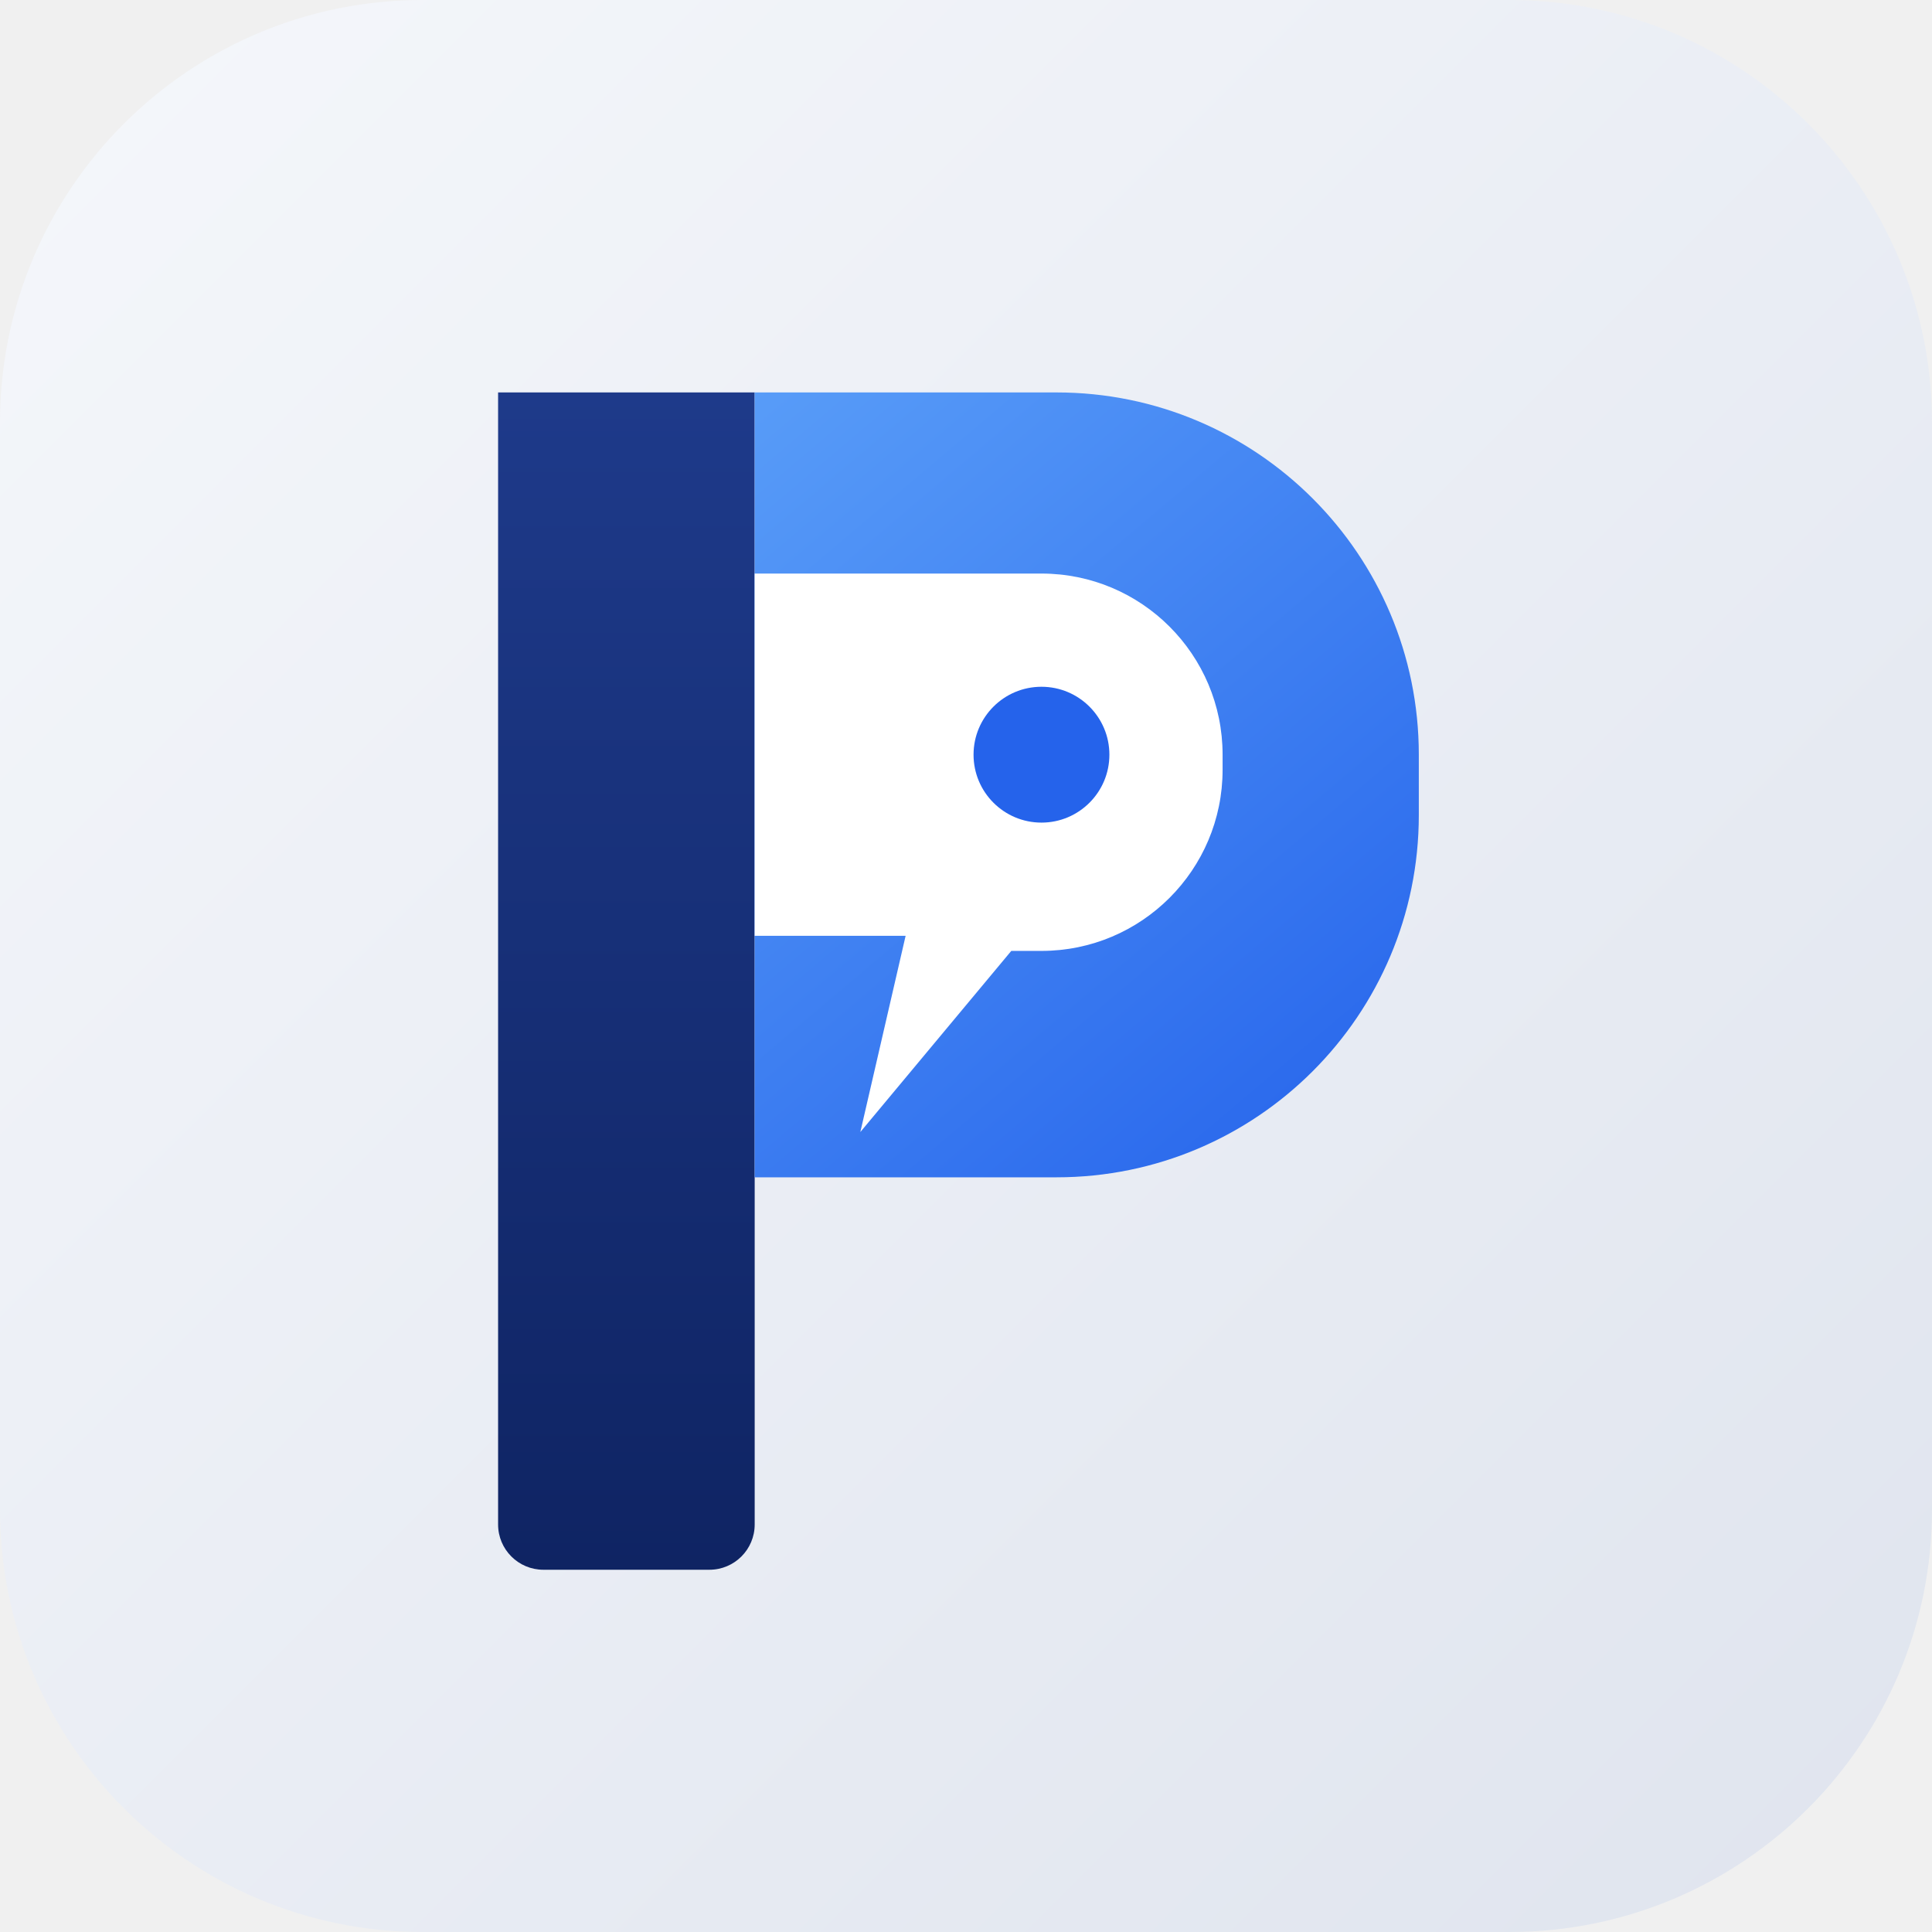
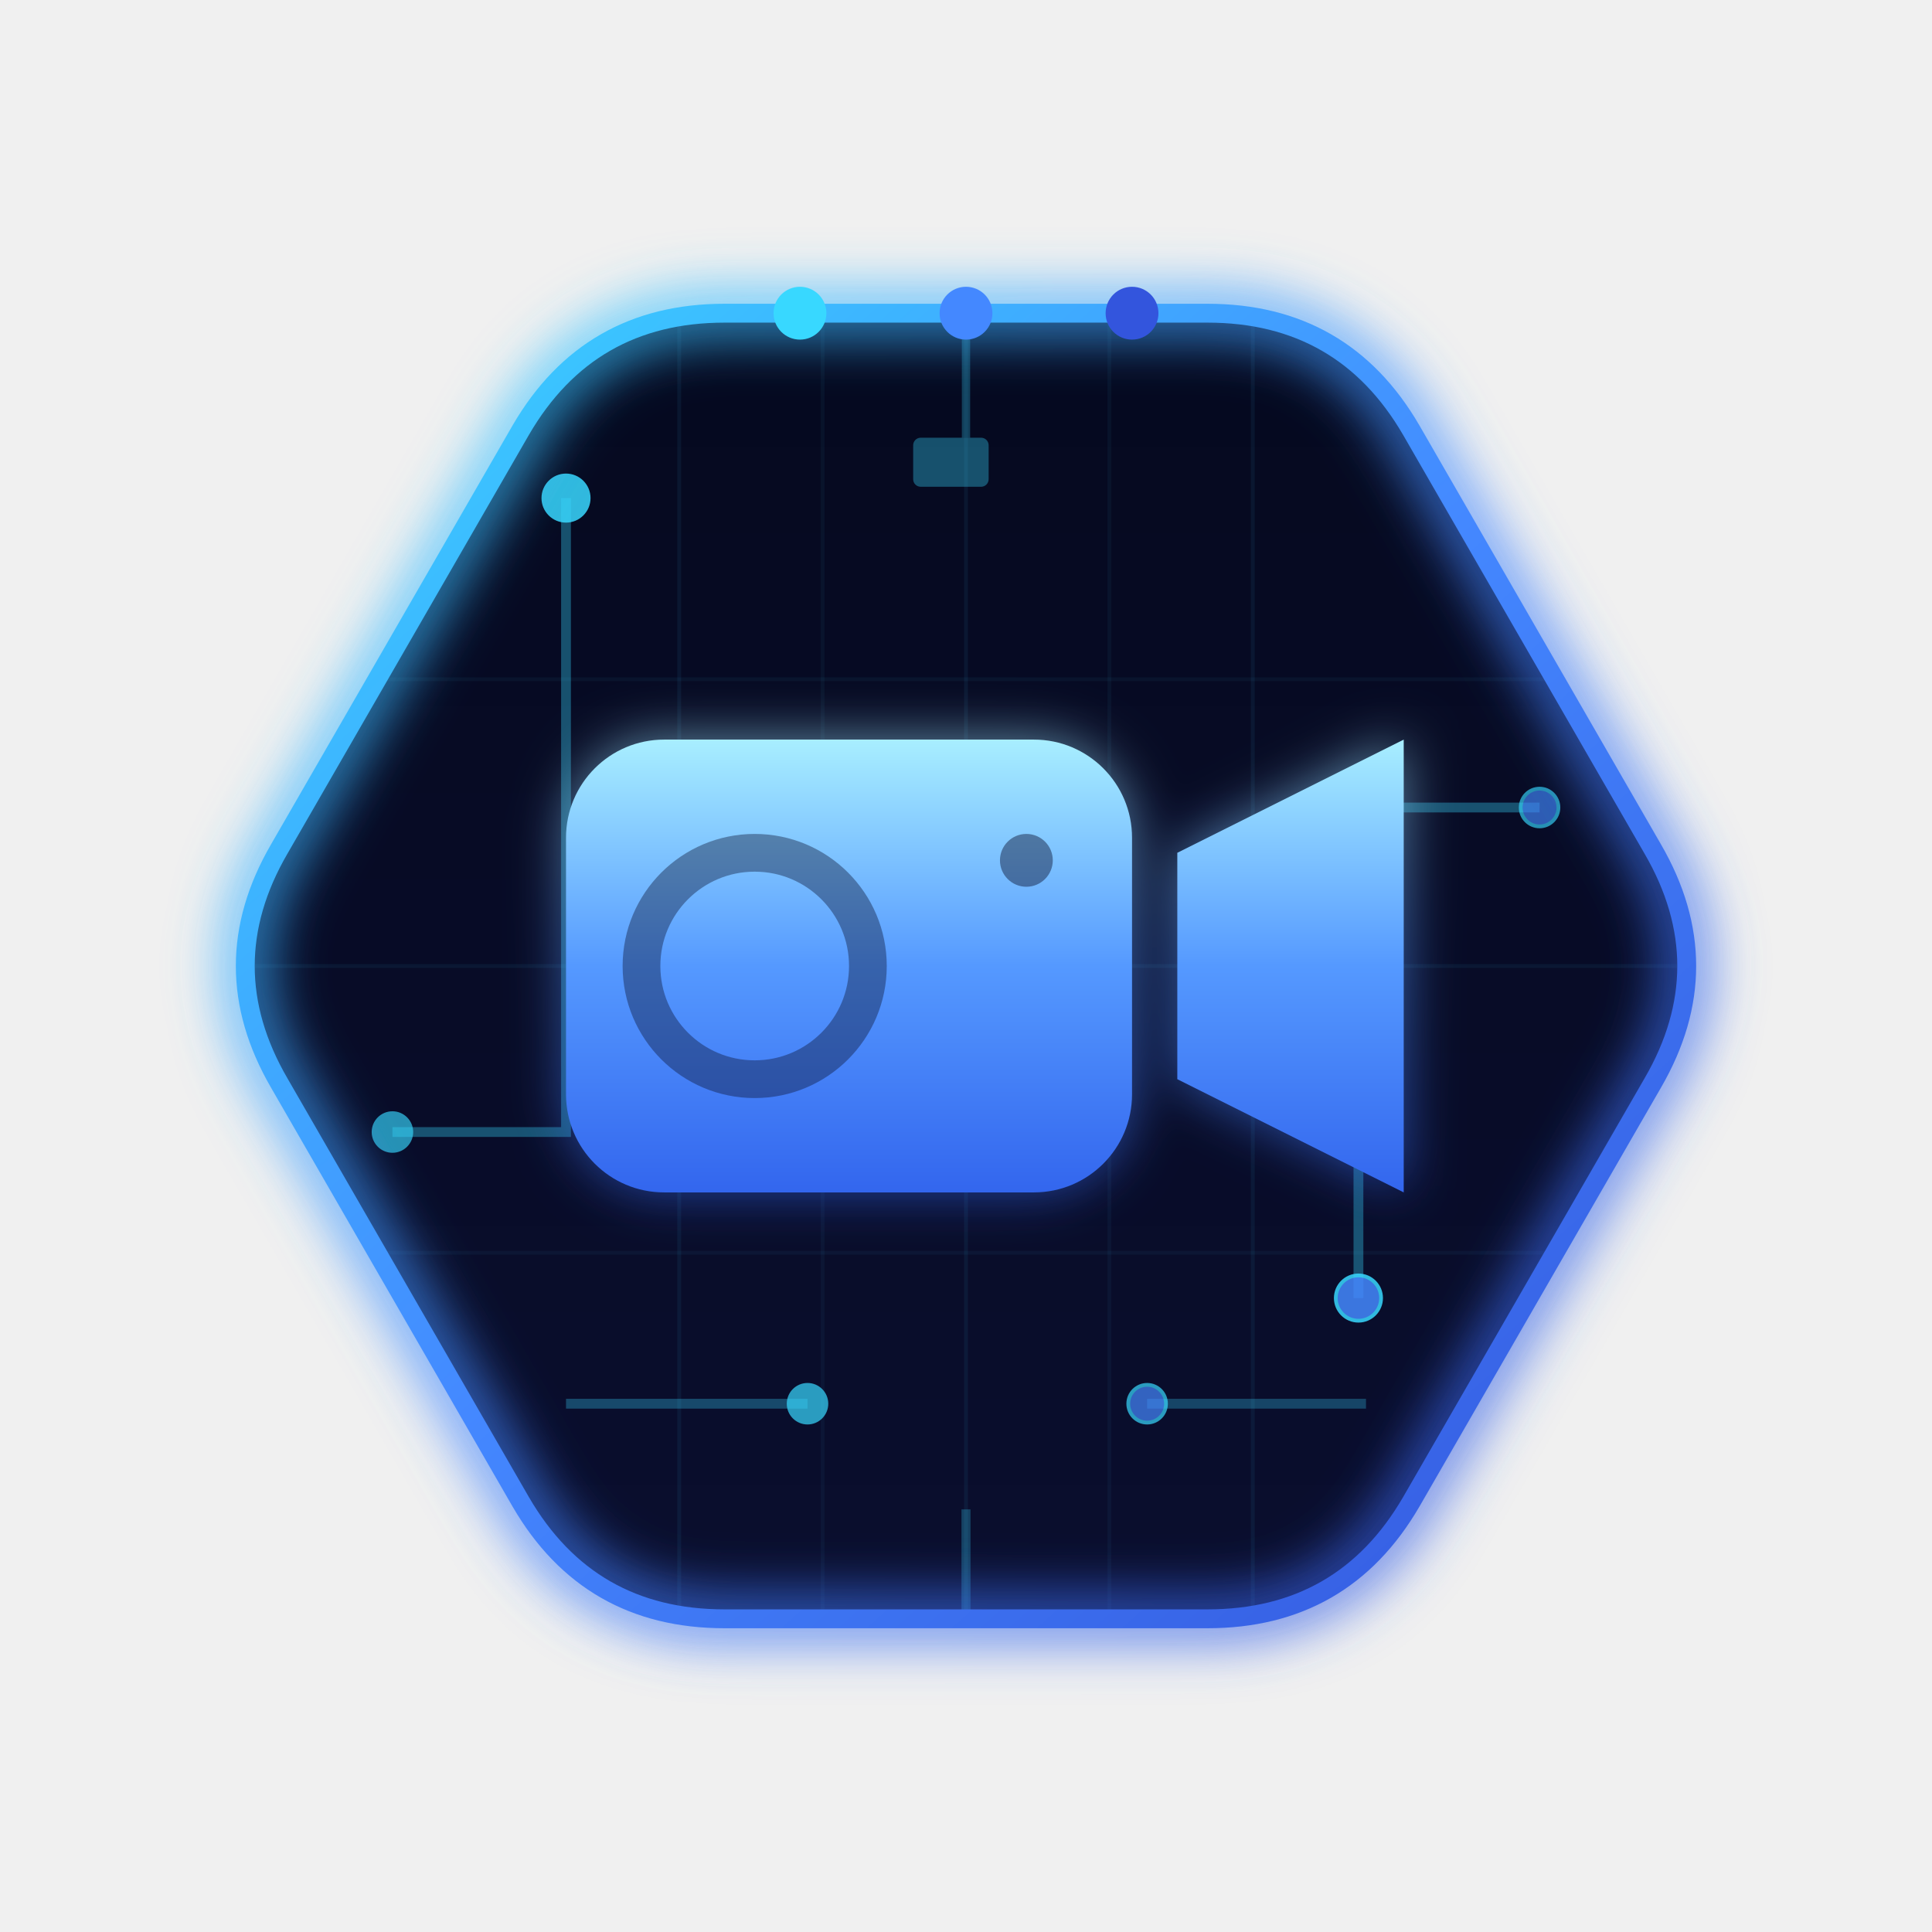
- <svg xmlns="http://www.w3.org/2000/svg" viewBox="0 0 256 256">
+ <svg xmlns="http://www.w3.org/2000/svg" viewBox="0 0 512 512" role="img" aria-label="PreeceMeet">
  <defs>
-     <clipPath id="tile">
-       <rect width="256" height="256" rx="56" />
+     <linearGradient id="pmCell" x1="0" y1="0" x2="0" y2="1">
+       <stop offset="0" stop-color="#05091F" />
+       <stop offset="1" stop-color="#0A0E2E" />
+     </linearGradient>
+     <linearGradient id="pmBorder" x1="0" y1="0" x2="1" y2="1">
+       <stop offset="0" stop-color="#38D8FF" />
+       <stop offset=".5" stop-color="#4488FF" />
+       <stop offset="1" stop-color="#3355DD" />
+     </linearGradient>
+     <linearGradient id="pmLens" x1="0" y1="0" x2="0" y2="1">
+       <stop offset="0" stop-color="#A8EEFF" />
+       <stop offset=".5" stop-color="#5599FF" />
+       <stop offset="1" stop-color="#3366EE" />
+     </linearGradient>
+     <filter id="pmGlow" x="-40%" y="-40%" width="180%" height="180%">
+       <feGaussianBlur stdDeviation="7" />
+     </filter>
+     <filter id="pmBloom" x="-60%" y="-60%" width="220%" height="220%">
+       <feGaussianBlur stdDeviation="7" />
+     </filter>
+     <clipPath id="pmHex">
+       <path d="M438 225 L374 114 Q356 83 320 83 L192 83 Q156 83 138 114 L74 225 Q56 256 74 287 L138 398 Q156 429 192 429 L320 429 Q356 429 374 398 L438 287 Q456 256 438 225 Z" />
    </clipPath>
-     <linearGradient id="stemG" x1="0" y1="0" x2="0" y2="1">
-       <stop offset="0%" stop-color="#1E3A8A" />
-       <stop offset="100%" stop-color="#0F2463" />
-     </linearGradient>
-     <linearGradient id="bowlG" x1="0" y1="0" x2="1" y2="1">
-       <stop offset="0%" stop-color="#60A5FA" />
-       <stop offset="100%" stop-color="#2563EB" />
-     </linearGradient>
-     <linearGradient id="bgG" x1="0" y1="0" x2="1" y2="1">
-       <stop offset="0%" stop-color="#f5f7fb" />
-       <stop offset="100%" stop-color="#dfe4ee" />
-     </linearGradient>
  </defs>
-   <g clip-path="url(#tile)">
-     <rect width="256" height="256" fill="url(#bgG)" />
+   <path d="M438 225 L374 114 Q356 83 320 83 L192 83 Q156 83 138 114 L74 225 Q56 256 74 287 L138 398 Q156 429 192 429 L320 429 Q356 429 374 398 L438 287 Q456 256 438 225 Z" fill="url(#pmCell)" />
+   <g clip-path="url(#pmHex)" fill="none" stroke="#38D8FF">
+     <path d="M180 70 V452" stroke-width="1" opacity=".07" />
+     <path d="M218 64 V452" stroke-width="1" opacity=".05" />
+     <path d="M256 60 V452" stroke-width="1" opacity=".07" />
+     <path d="M294 64 V452" stroke-width="1" opacity=".05" />
+     <path d="M332 70 V452" stroke-width="1" opacity=".07" />
+     <path d="M60 180 H452" stroke-width="1" opacity=".05" />
+     <path d="M60 256 H452" stroke-width="1" opacity=".06" />
+     <path d="M60 332 H452" stroke-width="1" opacity=".05" />
+     <path d="M104 300 H150 V132" stroke-width="2.6" opacity=".34" />
+     <path d="M408 214 H360 V344" stroke-width="2.6" opacity=".34" />
+     <path d="M150 372 H214" stroke-width="2.6" opacity=".3" />
+     <path d="M362 372 H304" stroke-width="2.6" opacity=".28" />
+     <path d="M256 452 V400" stroke-width="2.4" opacity=".26" />
+     <path d="M256 70 V116" stroke-width="2.2" opacity=".26" />
+     <rect x="242" y="116" width="20" height="13" rx="2" stroke="none" fill="#38D8FF" opacity=".34" />
+     <circle cx="150" cy="132" r="6" fill="#38D8FF" opacity=".85" />
+     <circle cx="360" cy="344" r="6" fill="#4488FF" opacity=".85" />
+     <circle cx="214" cy="372" r="5" fill="#38D8FF" opacity=".7" />
+     <circle cx="304" cy="372" r="5" fill="#4488FF" opacity=".7" />
+     <circle cx="104" cy="300" r="5" fill="#38D8FF" opacity=".65" />
+     <circle cx="408" cy="214" r="5" fill="#4488FF" opacity=".65" />
  </g>
-   <path d="M 66 52 H 100 V 202 a 6 6 0 0 1 -6 6 H 72 a 6 6 0 0 1 -6 -6 Z" fill="url(#stemG)" />
-   <path d="M 66 52 H 140 a 48 48 0 0 1 48 48 v 8 a 48 48 0 0 1 -48 48 H 100 V 52 Z" fill="url(#bowlG)" />
-   <path d="M 100 76 H 138 a 24 24 0 0 1 24 24 v 2 a 24 24 0 0 1 -24 24 H 134 L 114 150 L 120 124 H 100 Z" fill="#fff" />
-   <circle cx="138" cy="100" r="9" fill="#2563EB" />
+   <g filter="url(#pmBloom)" opacity=".6">
+     <rect x="150" y="196" width="150" height="120" rx="26" fill="url(#pmLens)" />
+     <path d="M312 226 L372 196 L372 316 L312 286 Z" fill="url(#pmLens)" />
+   </g>
+   <rect x="150" y="196" width="150" height="120" rx="26" fill="url(#pmLens)" />
+   <path d="M312 226 L372 196 L372 316 L312 286 Z" fill="url(#pmLens)" />
+   <circle cx="200" cy="256" r="30" fill="none" stroke="#0A1230" stroke-width="10" opacity=".4" />
+   <circle cx="272" cy="228" r="7" fill="#0A1230" opacity=".45" />
+   <path d="M438 225 L374 114 Q356 83 320 83 L192 83 Q156 83 138 114 L74 225 Q56 256 74 287 L138 398 Q156 429 192 429 L320 429 Q356 429 374 398 L438 287 Q456 256 438 225 Z" fill="none" stroke="url(#pmBorder)" stroke-width="12" filter="url(#pmGlow)" opacity=".82" />
+   <path d="M438 225 L374 114 Q356 83 320 83 L192 83 Q156 83 138 114 L74 225 Q56 256 74 287 L138 398 Q156 429 192 429 L320 429 Q356 429 374 398 L438 287 Q456 256 438 225 Z" fill="none" stroke="url(#pmBorder)" stroke-width="5" />
+   <circle cx="212" cy="83" r="7" fill="#38D8FF" />
+   <circle cx="256" cy="83" r="7" fill="#4488FF" />
+   <circle cx="300" cy="83" r="7" fill="#3355DD" />
</svg>
